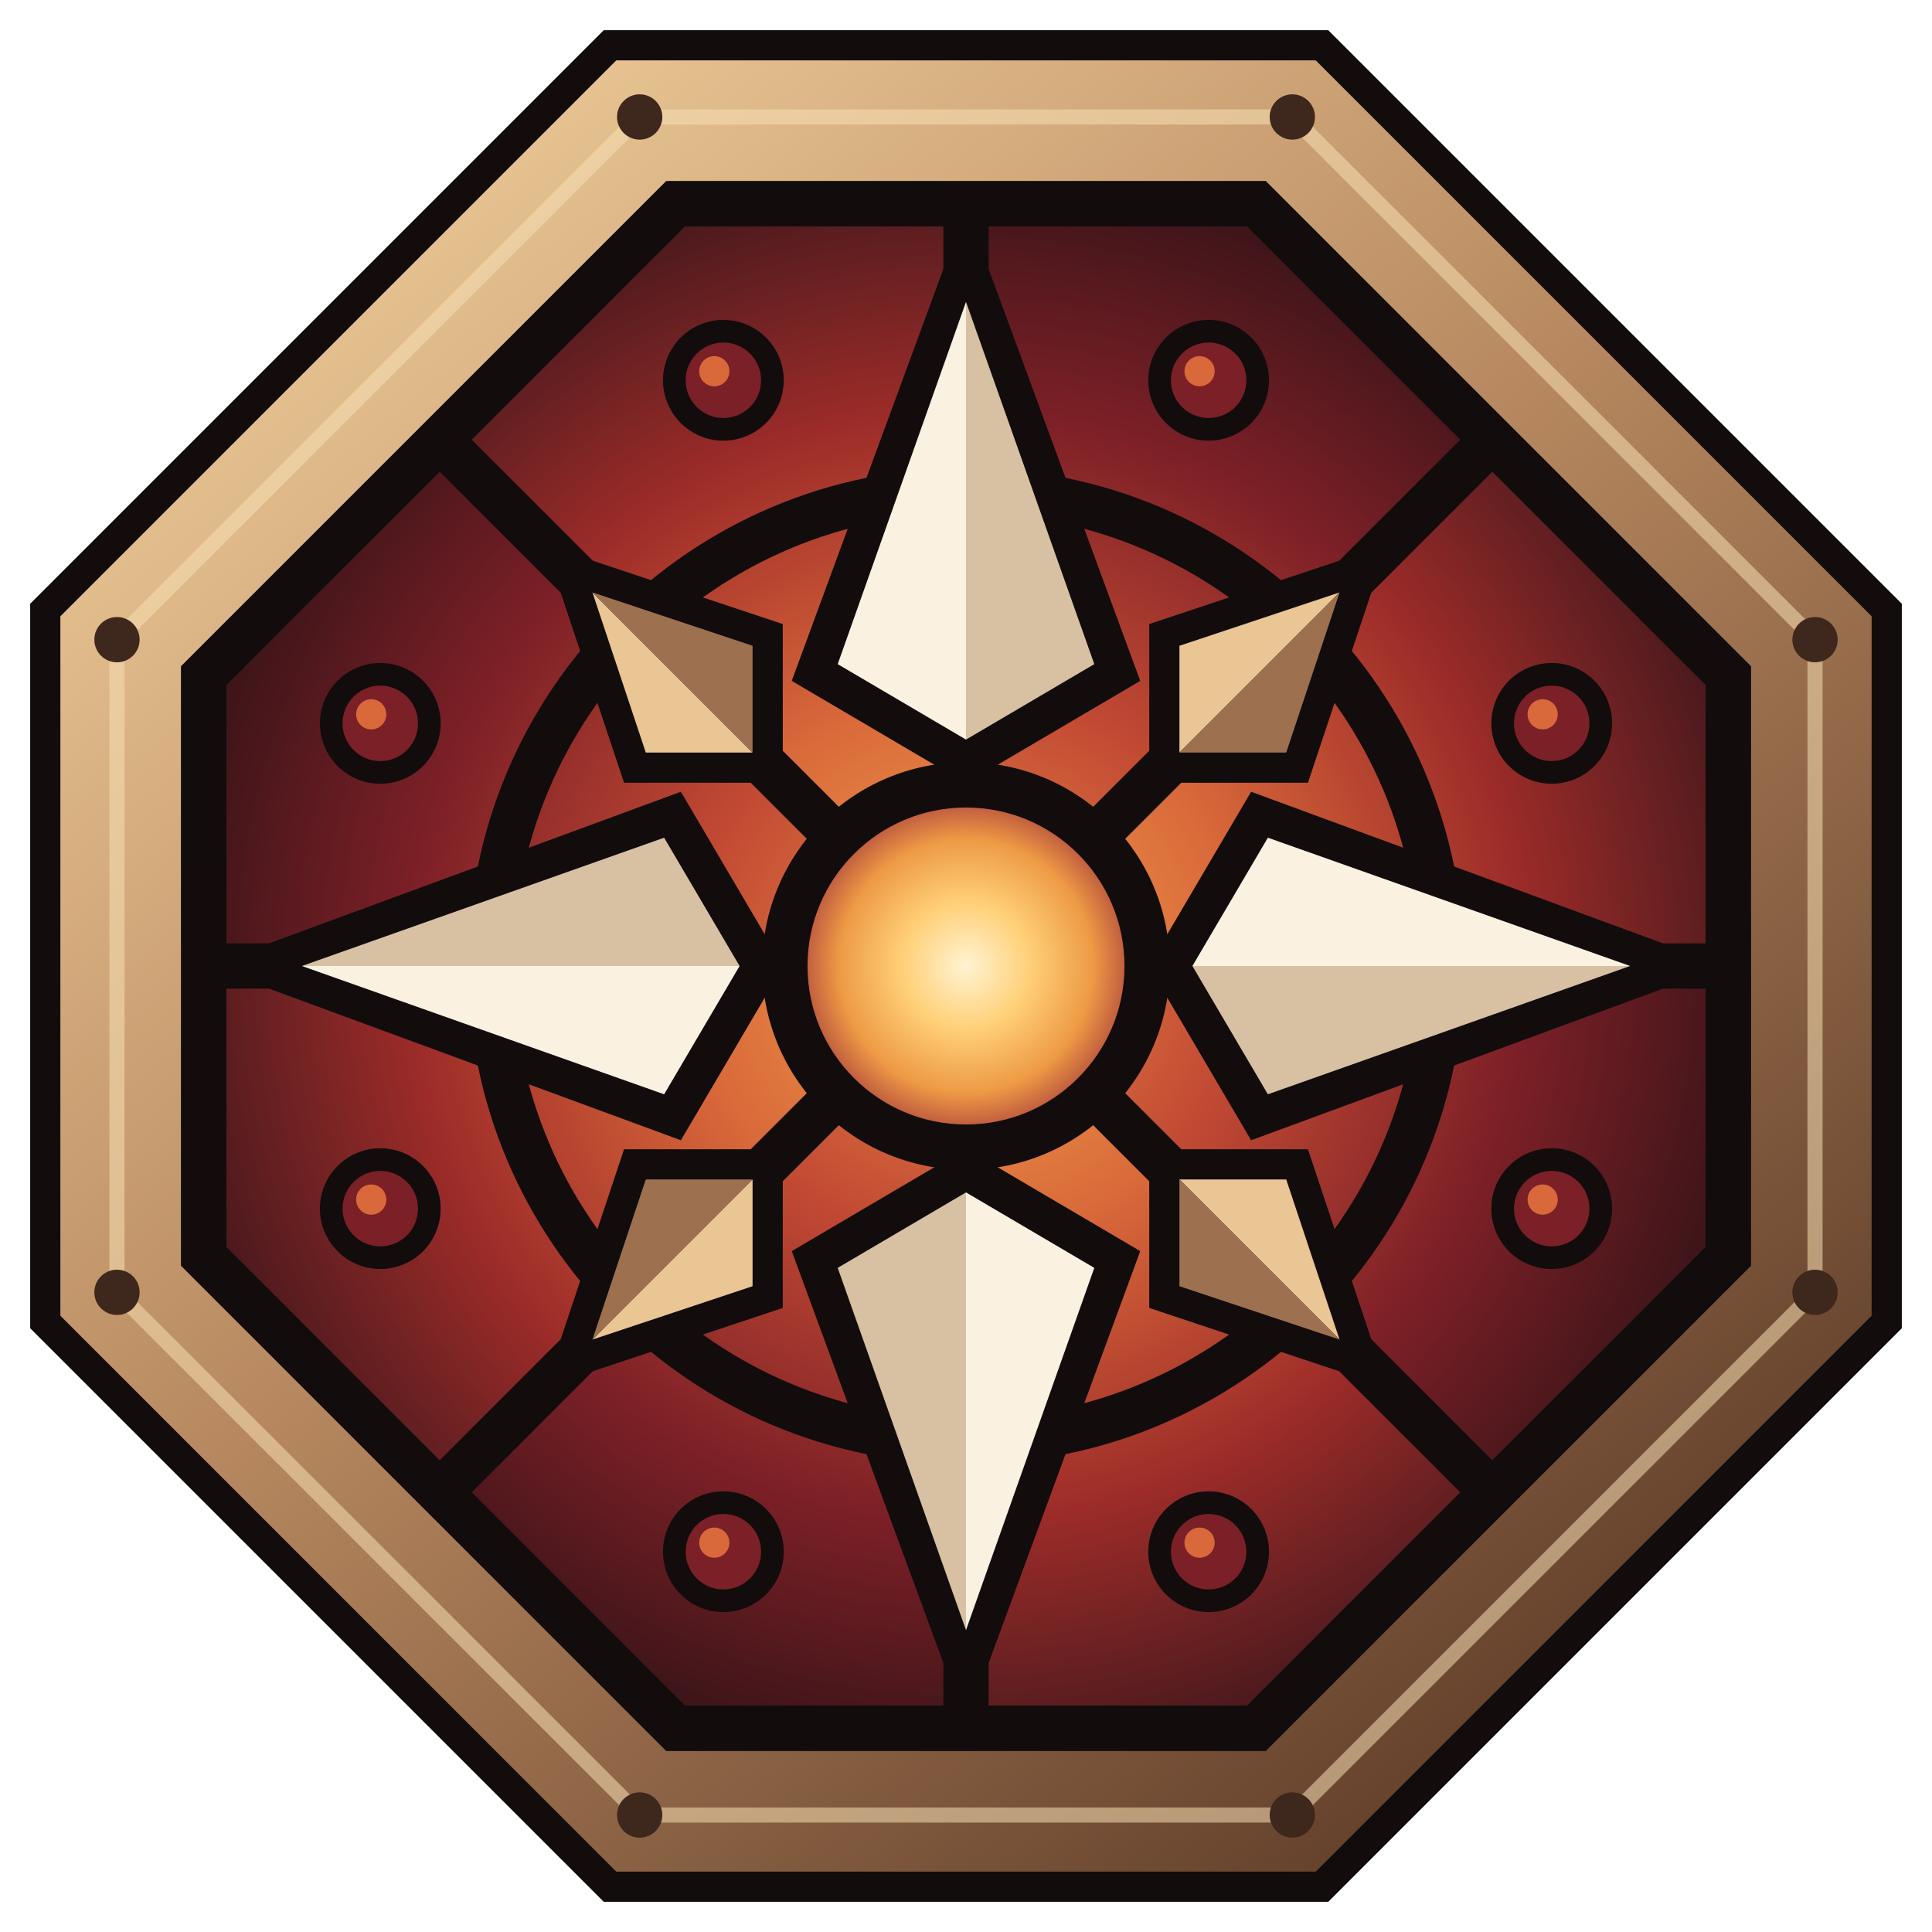
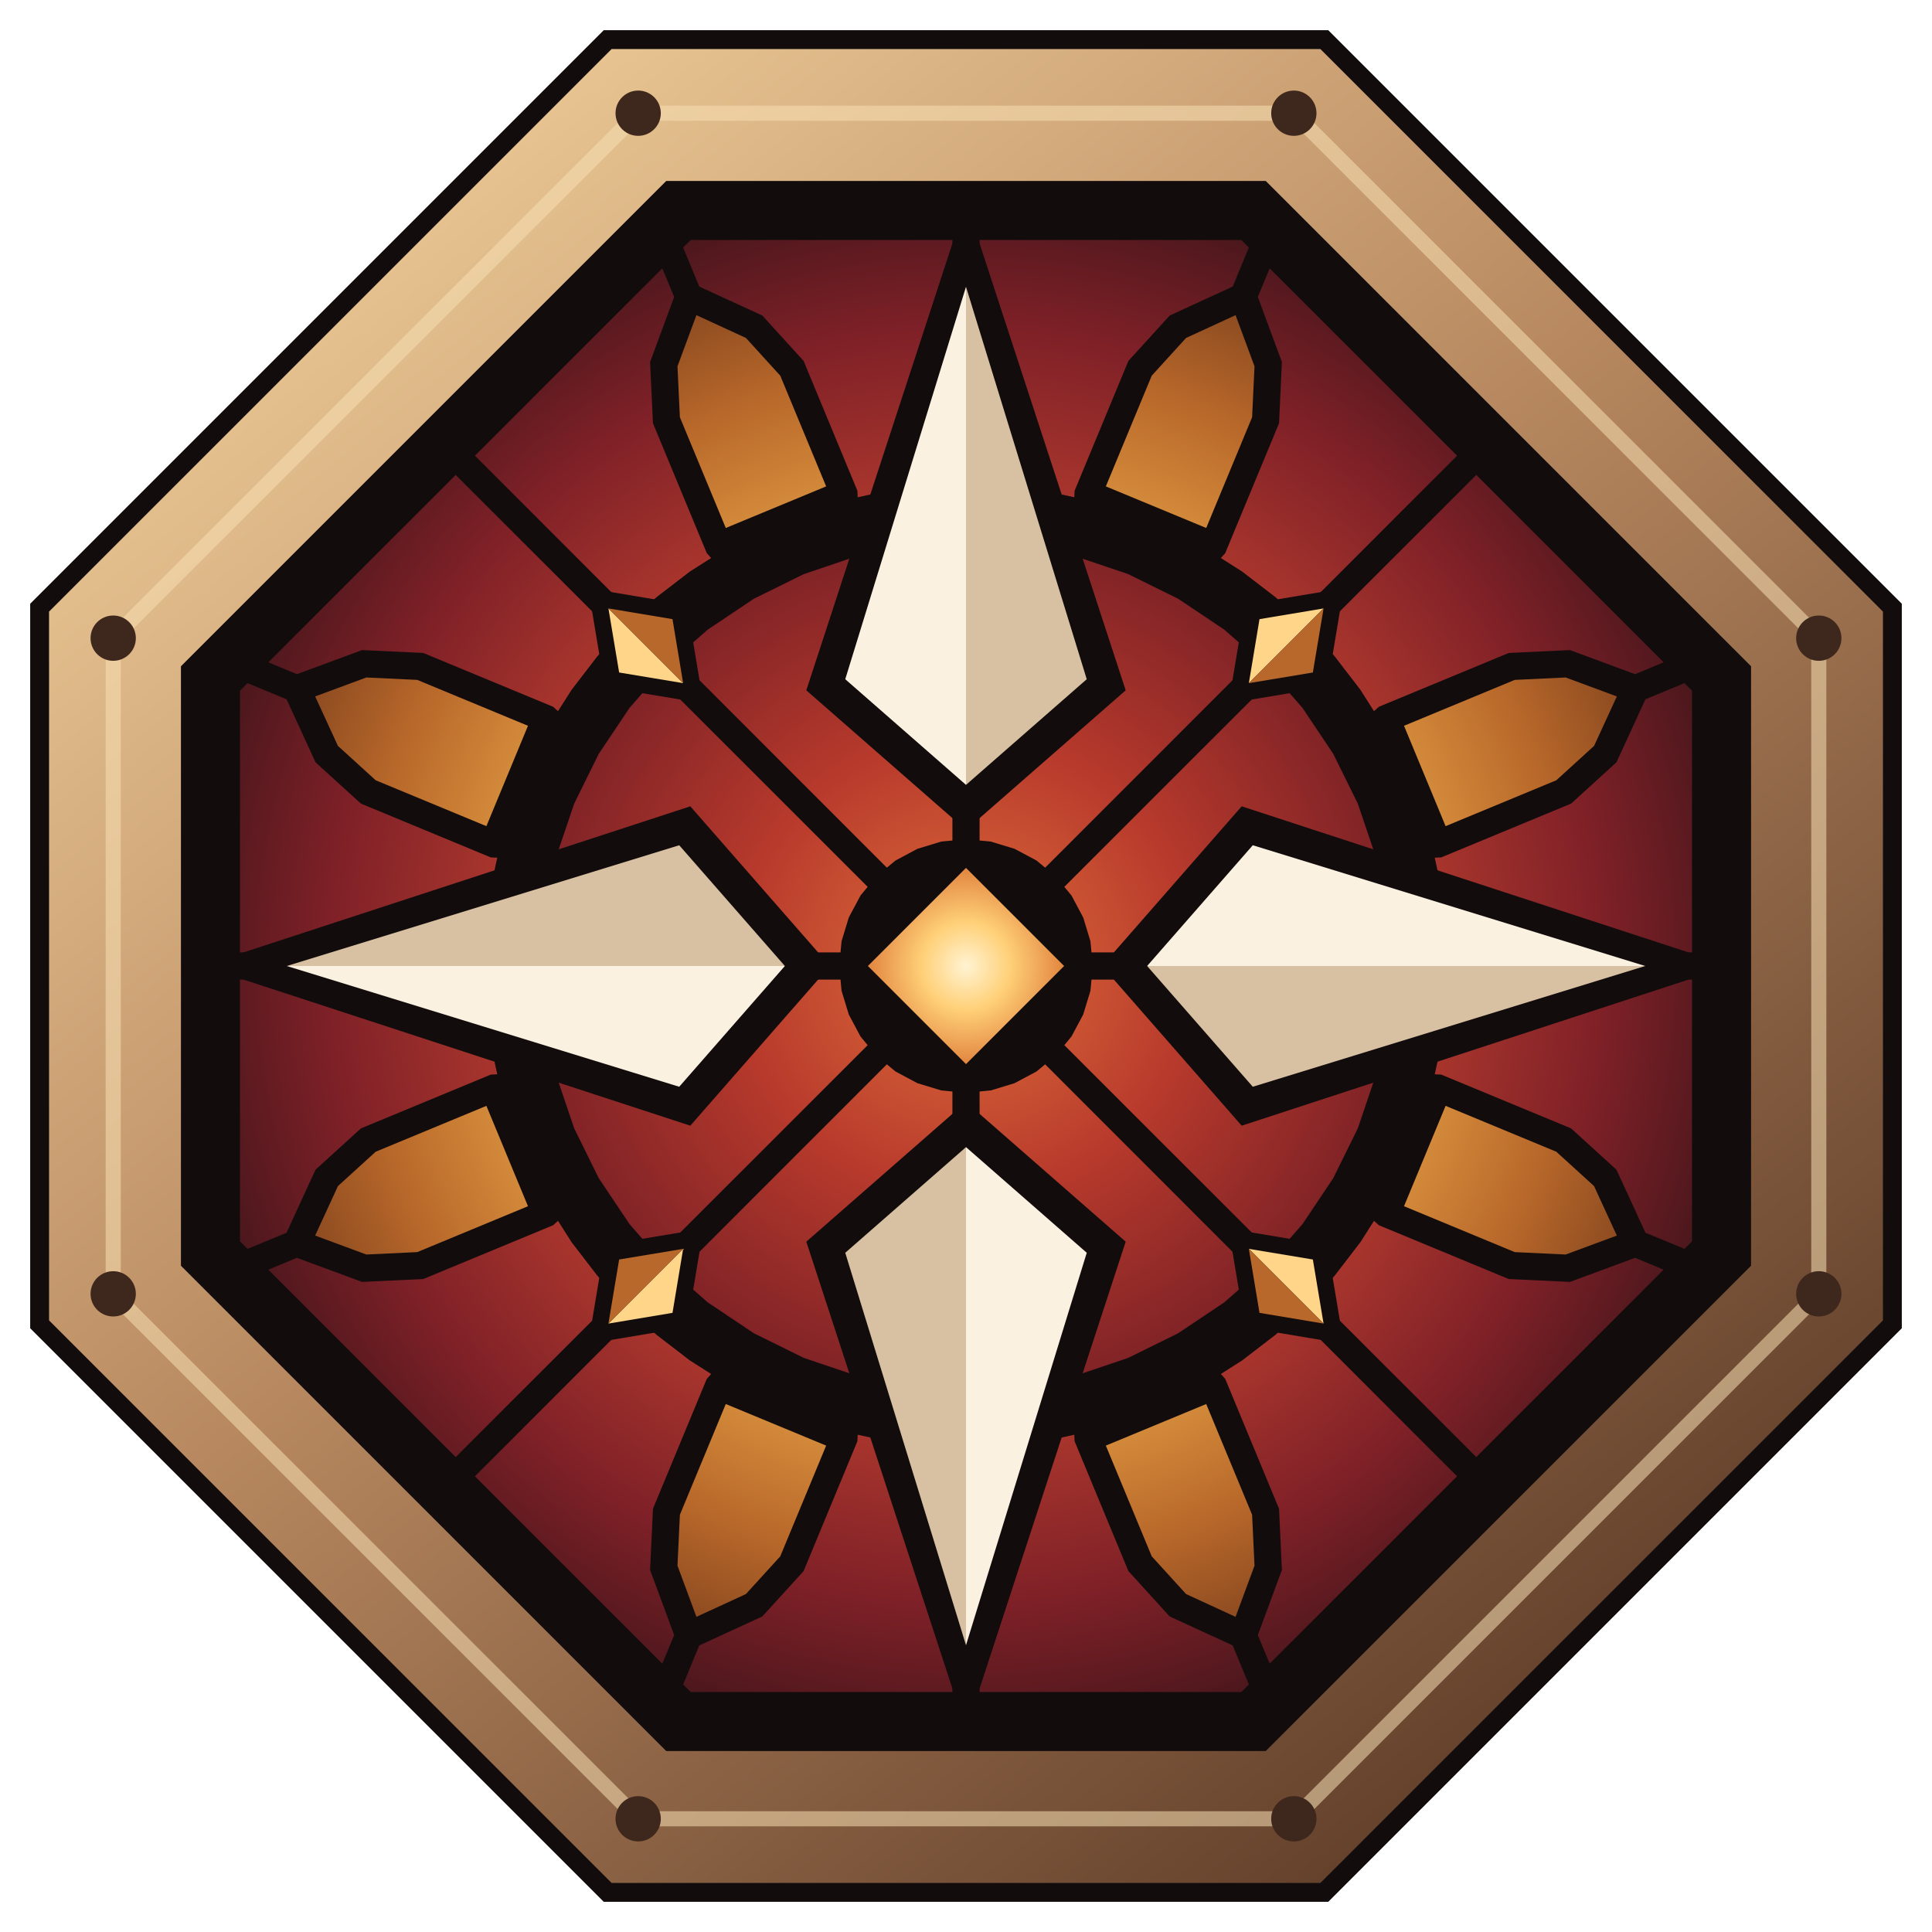
<svg xmlns="http://www.w3.org/2000/svg" width="256" height="256" viewBox="0 0 256 256">
  <defs>
    <linearGradient id="gl-metal" gradientUnits="userSpaceOnUse" x1="40" y1="20" x2="216" y2="236">
      <stop offset="0" stop-color="#EDCB98" />
      <stop offset="0.45" stop-color="#B88960" />
      <stop offset="1" stop-color="#5C3A27" />
    </linearGradient>
-     <radialGradient id="gl-warm" gradientUnits="userSpaceOnUse" cx="128" cy="128" r="104">
-       <stop offset="0" stop-color="#F2A24B" />
-       <stop offset="0.35" stop-color="#D9693A" />
-       <stop offset="0.7" stop-color="#9E2C29" />
-       <stop offset="1" stop-color="#4E1A1E" />
+     <radialGradient id="gl-warm" gradientUnits="userSpaceOnUse" cx="128" cy="128" r="60">
+       <stop offset="0" stop-color="#E0703A" />
+       <stop offset="0.5" stop-color="#B83A2C" />
+       <stop offset="1" stop-color="#7A2026" />
    </radialGradient>
-     <radialGradient id="gl-ruby" gradientUnits="userSpaceOnUse" cx="128" cy="128" r="104">
-       <stop offset="0" stop-color="#E98845" />
-       <stop offset="0.35" stop-color="#C24A33" />
-       <stop offset="0.7" stop-color="#7E2027" />
-       <stop offset="1" stop-color="#3E1519" />
+     <radialGradient id="gl-ruby" gradientUnits="userSpaceOnUse" cx="128" cy="128" r="106">
+       <stop offset="0.55" stop-color="#B23A2E" />
+       <stop offset="0.8" stop-color="#7E2027" />
+       <stop offset="1" stop-color="#43161B" />
    </radialGradient>
-     <radialGradient id="gl-ember" gradientUnits="userSpaceOnUse" cx="128" cy="128" r="21">
+     <radialGradient id="gl-amber" gradientUnits="userSpaceOnUse" cx="128" cy="128" r="100">
+       <stop offset="0.55" stop-color="#E7A246" />
+       <stop offset="0.8" stop-color="#B8682A" />
+       <stop offset="1" stop-color="#7A3E1C" />
+     </radialGradient>
+     <radialGradient id="gl-ember" gradientUnits="userSpaceOnUse" cx="128" cy="128" r="13">
      <stop offset="0" stop-color="#FFF3D2" />
-       <stop offset="0.4" stop-color="#FFD078" />
-       <stop offset="0.8" stop-color="#EE9A45" />
-       <stop offset="1" stop-color="#C2603F" />
+       <stop offset="0.45" stop-color="#FFD078" />
+       <stop offset="1" stop-color="#E2853F" />
    </radialGradient>
  </defs>
  <path fill="#120C0D" d="M80 4 176 4 252 80 252 176 176 252 80 252 4 176 4 80Z" />
-   <path fill="url(#gl-metal)" fill-rule="evenodd" d="M81.66 8 174.34 8 248 81.66 248 174.34 174.34 248 81.66 248 8 174.34 8 81.66ZM88.28 24 167.72 24 232 88.28 232 167.72 167.72 232 88.28 232 24 167.72 24 88.28Z" />
-   <path fill="#F6DDB2" fill-rule="evenodd" fill-opacity="0.55" d="M84.35 14.5 171.65 14.5 241.5 84.35 241.5 171.65 171.65 241.5 84.35 241.5 14.5 171.65 14.5 84.35ZM85.18 16.5 170.82 16.5 239.5 85.18 239.5 170.82 170.82 239.5 85.18 239.5 16.5 170.82 16.5 85.18Z" />
-   <path fill="#3E271C" d="M81.76 15.5a3 3 0 1 0 6 0a3 3 0 1 0 -6 0ZM168.24 15.5a3 3 0 1 0 6 0a3 3 0 1 0 -6 0ZM237.5 84.76a3 3 0 1 0 6 0a3 3 0 1 0 -6 0ZM237.5 171.24a3 3 0 1 0 6 0a3 3 0 1 0 -6 0ZM168.24 240.5a3 3 0 1 0 6 0a3 3 0 1 0 -6 0ZM81.76 240.5a3 3 0 1 0 6 0a3 3 0 1 0 -6 0ZM12.5 171.24a3 3 0 1 0 6 0a3 3 0 1 0 -6 0ZM12.5 84.76a3 3 0 1 0 6 0a3 3 0 1 0 -6 0Z" />
+   <path fill="url(#gl-metal)" fill-rule="evenodd" d="M81.04 6.5 174.96 6.5 249.5 81.04 249.5 174.96 174.96 249.5 81.04 249.5 6.5 174.96 6.5 81.04ZM88.28 24 167.72 24 232 88.28 232 167.72 167.72 232 88.28 232 24 167.72 24 88.28Z" />
+   <path fill="#F6DDB2" fill-rule="evenodd" fill-opacity="0.55" d="M84.14 14 171.86 14 242 84.14 242 171.86 171.86 242 84.14 242 14 171.86 14 84.14ZM84.97 16 171.03 16 240 84.97 240 171.03 171.03 240 84.97 240 16 171.03 16 84.97Z" />
+   <path fill="#3E271C" d="M81.56 15a3 3 0 1 0 6 0a3 3 0 1 0 -6 0ZM168.44 15a3 3 0 1 0 6 0a3 3 0 1 0 -6 0ZM238 84.56a3 3 0 1 0 6 0a3 3 0 1 0 -6 0ZM238 171.44a3 3 0 1 0 6 0a3 3 0 1 0 -6 0ZM168.44 241a3 3 0 1 0 6 0a3 3 0 1 0 -6 0ZM81.56 241a3 3 0 1 0 6 0a3 3 0 1 0 -6 0ZM12 171.44a3 3 0 1 0 6 0a3 3 0 1 0 -6 0ZM12 84.56a3 3 0 1 0 6 0a3 3 0 1 0 -6 0Z" />
  <path fill="#120C0D" d="M88.28 24 167.72 24 232 88.28 232 167.72 167.72 232 88.28 232 24 167.72 24 88.28Z" />
-   <path fill="url(#gl-ruby)" d="M131 108 131 30 165.23 30 193.49 58.26 140.02 111.74Z" />
-   <path fill="url(#gl-warm)" d="M144.26 115.98 197.74 62.51 226 90.77 226 125 148 125Z" />
-   <path fill="url(#gl-ruby)" d="M148 131 226 131 226 165.23 197.74 193.49 144.26 140.02Z" />
-   <path fill="url(#gl-warm)" d="M140.02 144.26 193.49 197.74 165.23 226 131 226 131 148Z" />
-   <path fill="url(#gl-ruby)" d="M125 148 125 226 90.77 226 62.51 197.74 115.98 144.26Z" />
-   <path fill="url(#gl-warm)" d="M111.74 140.02 58.26 193.49 30 165.23 30 131 108 131Z" />
-   <path fill="url(#gl-ruby)" d="M108 125 30 125 30 90.77 58.26 62.51 111.74 115.98Z" />
-   <path fill="url(#gl-warm)" d="M115.98 111.74 62.51 58.26 90.77 30 125 30 125 108Z" />
-   <path fill="#120C0D" fill-rule="evenodd" d="M62 128a66 66 0 1 0 132 0a66 66 0 1 0 -132 0ZM68 128a60 60 0 1 0 120 0a60 60 0 1 0 -120 0Z" />
-   <path fill="#120C0D" d="M152.15 50.39a8 8 0 1 0 16 0a8 8 0 1 0 -16 0ZM197.61 95.85a8 8 0 1 0 16 0a8 8 0 1 0 -16 0ZM197.61 160.15a8 8 0 1 0 16 0a8 8 0 1 0 -16 0ZM152.15 205.61a8 8 0 1 0 16 0a8 8 0 1 0 -16 0ZM87.85 205.61a8 8 0 1 0 16 0a8 8 0 1 0 -16 0ZM42.39 160.15a8 8 0 1 0 16 0a8 8 0 1 0 -16 0ZM42.39 95.85a8 8 0 1 0 16 0a8 8 0 1 0 -16 0ZM87.85 50.39a8 8 0 1 0 16 0a8 8 0 1 0 -16 0Z" />
-   <path fill="#7A2026" d="M155.15 50.39a5 5 0 1 0 10 0a5 5 0 1 0 -10 0ZM200.61 95.85a5 5 0 1 0 10 0a5 5 0 1 0 -10 0ZM200.61 160.15a5 5 0 1 0 10 0a5 5 0 1 0 -10 0ZM155.15 205.61a5 5 0 1 0 10 0a5 5 0 1 0 -10 0ZM90.85 205.61a5 5 0 1 0 10 0a5 5 0 1 0 -10 0ZM45.39 160.15a5 5 0 1 0 10 0a5 5 0 1 0 -10 0ZM45.39 95.85a5 5 0 1 0 10 0a5 5 0 1 0 -10 0ZM90.85 50.39a5 5 0 1 0 10 0a5 5 0 1 0 -10 0Z" />
-   <path fill="#D9693A" d="M156.95 49.19a2 2 0 1 0 4 0a2 2 0 1 0 -4 0ZM202.41 94.65a2 2 0 1 0 4 0a2 2 0 1 0 -4 0ZM202.41 158.95a2 2 0 1 0 4 0a2 2 0 1 0 -4 0ZM156.95 204.41a2 2 0 1 0 4 0a2 2 0 1 0 -4 0ZM92.65 204.41a2 2 0 1 0 4 0a2 2 0 1 0 -4 0ZM47.19 158.95a2 2 0 1 0 4 0a2 2 0 1 0 -4 0ZM47.19 94.65a2 2 0 1 0 4 0a2 2 0 1 0 -4 0ZM92.65 49.19a2 2 0 1 0 4 0a2 2 0 1 0 -4 0Z" />
-   <path fill="#120C0D" d="M183.82 72.18 173.31 103.72 152.28 103.72 152.28 82.69ZM183.82 183.82 152.28 173.31 152.28 152.28 173.31 152.28ZM72.18 183.82 82.69 152.28 103.72 152.28 103.72 173.31ZM72.18 72.18 103.72 82.69 103.72 103.72 82.69 103.72Z" />
-   <path fill="#E9C694" d="M177.5 78.5 156.28 99.72 156.28 85.57ZM177.5 177.5 156.28 156.28 170.43 156.28ZM78.5 177.5 99.72 156.28 99.72 170.43ZM78.5 78.5 99.72 99.72 85.57 99.72Z" />
-   <path fill="#9D7150" d="M177.5 78.5 170.43 99.72 156.28 99.72ZM177.5 177.5 156.28 170.43 156.28 156.28ZM78.5 177.5 85.57 156.28 99.72 156.28ZM78.5 78.5 99.72 85.57 99.72 99.72Z" />
-   <path fill="#120C0D" d="M128 27.5 151.09 90.22 128 103.8 104.91 90.22ZM228.5 128 165.78 151.09 152.2 128 165.78 104.91ZM128 228.5 104.91 165.78 128 152.2 151.09 165.78ZM27.5 128 90.22 104.91 103.8 128 90.22 151.09Z" />
-   <path fill="#FBF1E1" d="M128 40 128 98 111 88ZM216 128 158 128 168 111ZM128 216 128 158 145 168ZM40 128 98 128 88 145Z" />
-   <path fill="#D8C1A2" d="M128 40 145 88 128 98ZM216 128 168 145 158 128ZM128 216 111 168 128 158ZM40 128 88 111 98 128Z" />
-   <path fill="#120C0D" d="M101 128a27 27 0 1 0 54 0a27 27 0 1 0 -54 0Z" />
-   <path fill="url(#gl-ember)" d="M107 128a21 21 0 1 0 42 0a21 21 0 1 0 -42 0Z" />
+   <path fill="url(#gl-warm)" d="M129.8 111.37 131.28 111.51 134.43 112.47 137.34 114.02 138.49 114.97 166.38 87.07 162.21 83.42 156.1 79.33 149.51 76.08 142.54 73.72 135.34 72.28 129.8 71.92ZM141.03 117.51 141.98 118.66 143.53 121.57 144.49 124.72 144.63 126.2 184.08 126.2 183.72 120.66 182.28 113.46 179.92 106.49 176.67 99.9 172.58 93.79 168.93 89.62ZM144.63 129.8 144.49 131.28 143.53 134.43 141.98 137.34 141.03 138.49 168.93 166.38 172.58 162.21 176.67 156.1 179.92 149.51 182.28 142.54 183.72 135.34 184.08 129.8ZM138.49 141.03 137.34 141.98 134.43 143.53 131.28 144.49 129.8 144.63 129.8 184.08 135.34 183.72 142.54 182.28 149.51 179.92 156.1 176.67 162.21 172.58 166.38 168.93ZM126.2 144.63 124.72 144.49 121.57 143.53 118.66 141.98 117.51 141.03 89.62 168.93 93.79 172.58 99.9 176.67 106.49 179.92 113.46 182.28 120.66 183.72 126.2 184.08ZM114.97 138.49 114.02 137.34 112.47 134.43 111.51 131.28 111.37 129.8 71.92 129.8 72.28 135.34 73.72 142.54 76.08 149.51 79.33 156.1 83.42 162.21 87.07 166.38ZM111.37 126.2 111.51 124.72 112.47 121.57 114.02 118.66 114.97 117.51 87.07 89.62 83.42 93.79 79.33 99.9 76.08 106.49 73.72 113.46 72.28 120.66 71.92 126.2ZM117.51 114.97 118.66 114.02 121.57 112.47 124.72 111.51 126.2 111.37 126.2 71.92 120.66 72.28 113.46 73.72 106.49 76.08 99.9 79.33 93.79 83.42 89.62 87.07Z" />
+   <path fill="url(#gl-ruby)" d="M164.48 31.8 129.8 31.8 129.8 64.28 133.56 64.44 139.08 65.17 142.35 65.89 142.39 65.03 149.52 47.82 154.99 41.81 163.34 37.97 165.48 32.8ZM193.07 60.38 168.24 35.56 166.67 39.34 169.86 47.97 169.48 56.08 162.35 73.29 161.77 73.94 164.6 75.74 169.01 79.13 171.79 81.67ZM195.62 62.93 174.33 84.21 176.87 86.99 180.26 91.4 182.06 94.23 182.71 93.65 199.92 86.52 208.03 86.14 216.66 89.33 220.44 87.76ZM224.2 126.2 224.2 91.52 223.2 90.52 218.03 92.66 214.19 101.01 208.18 106.48 190.97 113.61 190.11 113.65 190.83 116.92 191.56 122.44 191.72 126.2ZM224.2 164.48 224.2 129.8 191.72 129.8 191.56 133.56 190.83 139.08 190.11 142.35 190.97 142.39 208.18 149.52 214.19 154.99 218.03 163.34 223.2 165.48ZM195.62 193.07 220.44 168.24 216.66 166.67 208.03 169.86 199.92 169.48 182.71 162.35 182.06 161.77 180.26 164.6 176.87 169.01 174.33 171.79ZM193.07 195.62 171.79 174.33 169.01 176.87 164.6 180.26 161.77 182.06 162.35 182.71 169.48 199.92 169.86 208.03 166.67 216.66 168.24 220.44ZM129.8 224.2 164.48 224.2 165.48 223.2 163.34 218.03 154.99 214.19 149.52 208.18 142.39 190.97 142.35 190.11 139.08 190.83 133.56 191.56 129.8 191.72ZM91.52 224.2 126.2 224.2 126.2 191.72 122.44 191.56 116.92 190.83 113.65 190.11 113.61 190.97 106.48 208.18 101.01 214.19 92.66 218.03 90.52 223.2ZM62.93 195.62 87.76 220.44 89.33 216.66 86.14 208.03 86.52 199.92 93.65 182.71 94.23 182.06 91.4 180.26 86.99 176.87 84.21 174.33ZM60.38 193.07 81.67 171.79 79.13 169.01 75.74 164.6 73.94 161.77 73.29 162.35 56.08 169.48 47.97 169.86 39.34 166.67 35.56 168.24ZM31.8 129.8 31.8 164.48 32.8 165.48 37.97 163.34 41.81 154.99 47.82 149.52 65.03 142.39 65.89 142.35 65.17 139.08 64.44 133.56 64.28 129.8ZM31.8 91.52 31.8 126.2 64.28 126.2 64.44 122.44 65.17 116.92 65.89 113.65 65.03 113.61 47.82 106.48 41.81 101.01 37.97 92.66 32.8 90.52ZM60.38 62.93 35.56 87.76 39.34 89.33 47.97 86.14 56.08 86.52 73.29 93.65 73.94 94.23 75.74 91.4 79.13 86.99 81.67 84.21ZM62.93 60.38 84.21 81.67 86.99 79.13 91.4 75.74 94.23 73.94 93.65 73.29 86.52 56.08 86.14 47.97 89.33 39.34 87.76 35.56ZM126.2 31.8 91.52 31.8 90.52 32.8 92.66 37.97 101.01 41.81 106.48 47.82 113.61 65.03 113.65 65.89 116.92 65.17 122.44 64.44 126.2 64.28Z" />
+   <path fill="url(#gl-amber)" d="M146.53 64.45 159.83 69.96 165.91 55.29 166.23 48.54 163.72 41.76 157.16 44.78 152.61 49.78ZM186.04 96.17 191.55 109.47 206.22 103.39 211.22 98.84 214.24 92.28 207.46 89.77 200.71 90.09ZM191.55 146.53 186.04 159.83 200.71 165.91 207.46 166.23 214.24 163.72 211.22 157.16 206.22 152.61ZM159.83 186.04 146.53 191.55 152.61 206.22 157.16 211.22 163.72 214.24 166.23 207.46 165.91 200.71ZM109.47 191.55 96.17 186.04 90.09 200.71 89.77 207.46 92.28 214.24 98.84 211.22 103.39 206.22ZM69.96 159.83 64.45 146.53 49.78 152.61 44.78 157.16 41.76 163.72 48.54 166.23 55.29 165.91ZM64.45 109.47 69.96 96.17 55.29 90.09 48.54 89.77 41.76 92.28 44.78 98.84 49.78 103.39ZM96.17 69.96 109.47 64.45 103.39 49.78 98.84 44.78 92.28 41.76 89.77 48.54 90.09 55.29Z" />
+   <path fill="#120C0D" fill-rule="evenodd" d="M66 128a62 62 0 1 0 124 0a62 62 0 1 0 -124 0ZM70 128a58 58 0 1 0 116 0a58 58 0 1 0 -116 0Z" />
+   <path fill="#120C0D" d="M178.05 77.95 175.87 91.02 162.8 93.2 164.98 80.13ZM178.05 178.05 164.98 175.87 162.8 162.8 175.87 164.98ZM77.95 178.05 80.13 164.98 93.2 162.8 91.02 175.87ZM77.95 77.95 91.02 80.13 93.2 93.2 80.13 91.02Z" />
+   <path fill="#FFD58A" d="M175.38 80.62 165.48 90.52 166.89 82.04ZM175.38 175.38 165.48 165.48 173.96 166.89ZM80.62 175.38 90.52 165.48 89.11 173.96ZM80.62 80.62 90.52 90.52 82.04 89.11Z" />
+   <path fill="#B8682A" d="M175.38 80.62 173.96 89.11 165.48 90.52ZM175.38 175.38 166.89 173.96 165.48 165.48ZM80.62 175.38 82.04 166.89 90.52 165.48ZM80.62 80.62 89.11 82.04 90.52 90.52Z" />
+   <path fill="#120C0D" d="M128 26.75 149.16 91.47 128 109.98 106.84 91.47ZM229.25 128 164.53 149.16 146.02 128 164.53 106.84ZM128 229.25 106.84 164.53 128 146.02 149.16 164.53ZM26.75 128 91.47 106.84 109.98 128 91.47 149.16Z" />
+   <path fill="#FBF1E1" d="M128 38 128 104 112 90ZM218 128 152 128 166 112ZM128 218 128 152 144 166ZM38 128 104 128 90 144Z" />
+   <path fill="#D8C1A2" d="M128 38 144 90 128 104ZM218 128 166 144 152 128ZM128 218 112 166 128 152ZM38 128 90 112 104 128Z" />
+   <path fill="#120C0D" d="M128 110 146 128 128 146 110 128Z" />
+   <path fill="url(#gl-ember)" d="M128 115 141 128 128 141 115 128Z" />
</svg>
